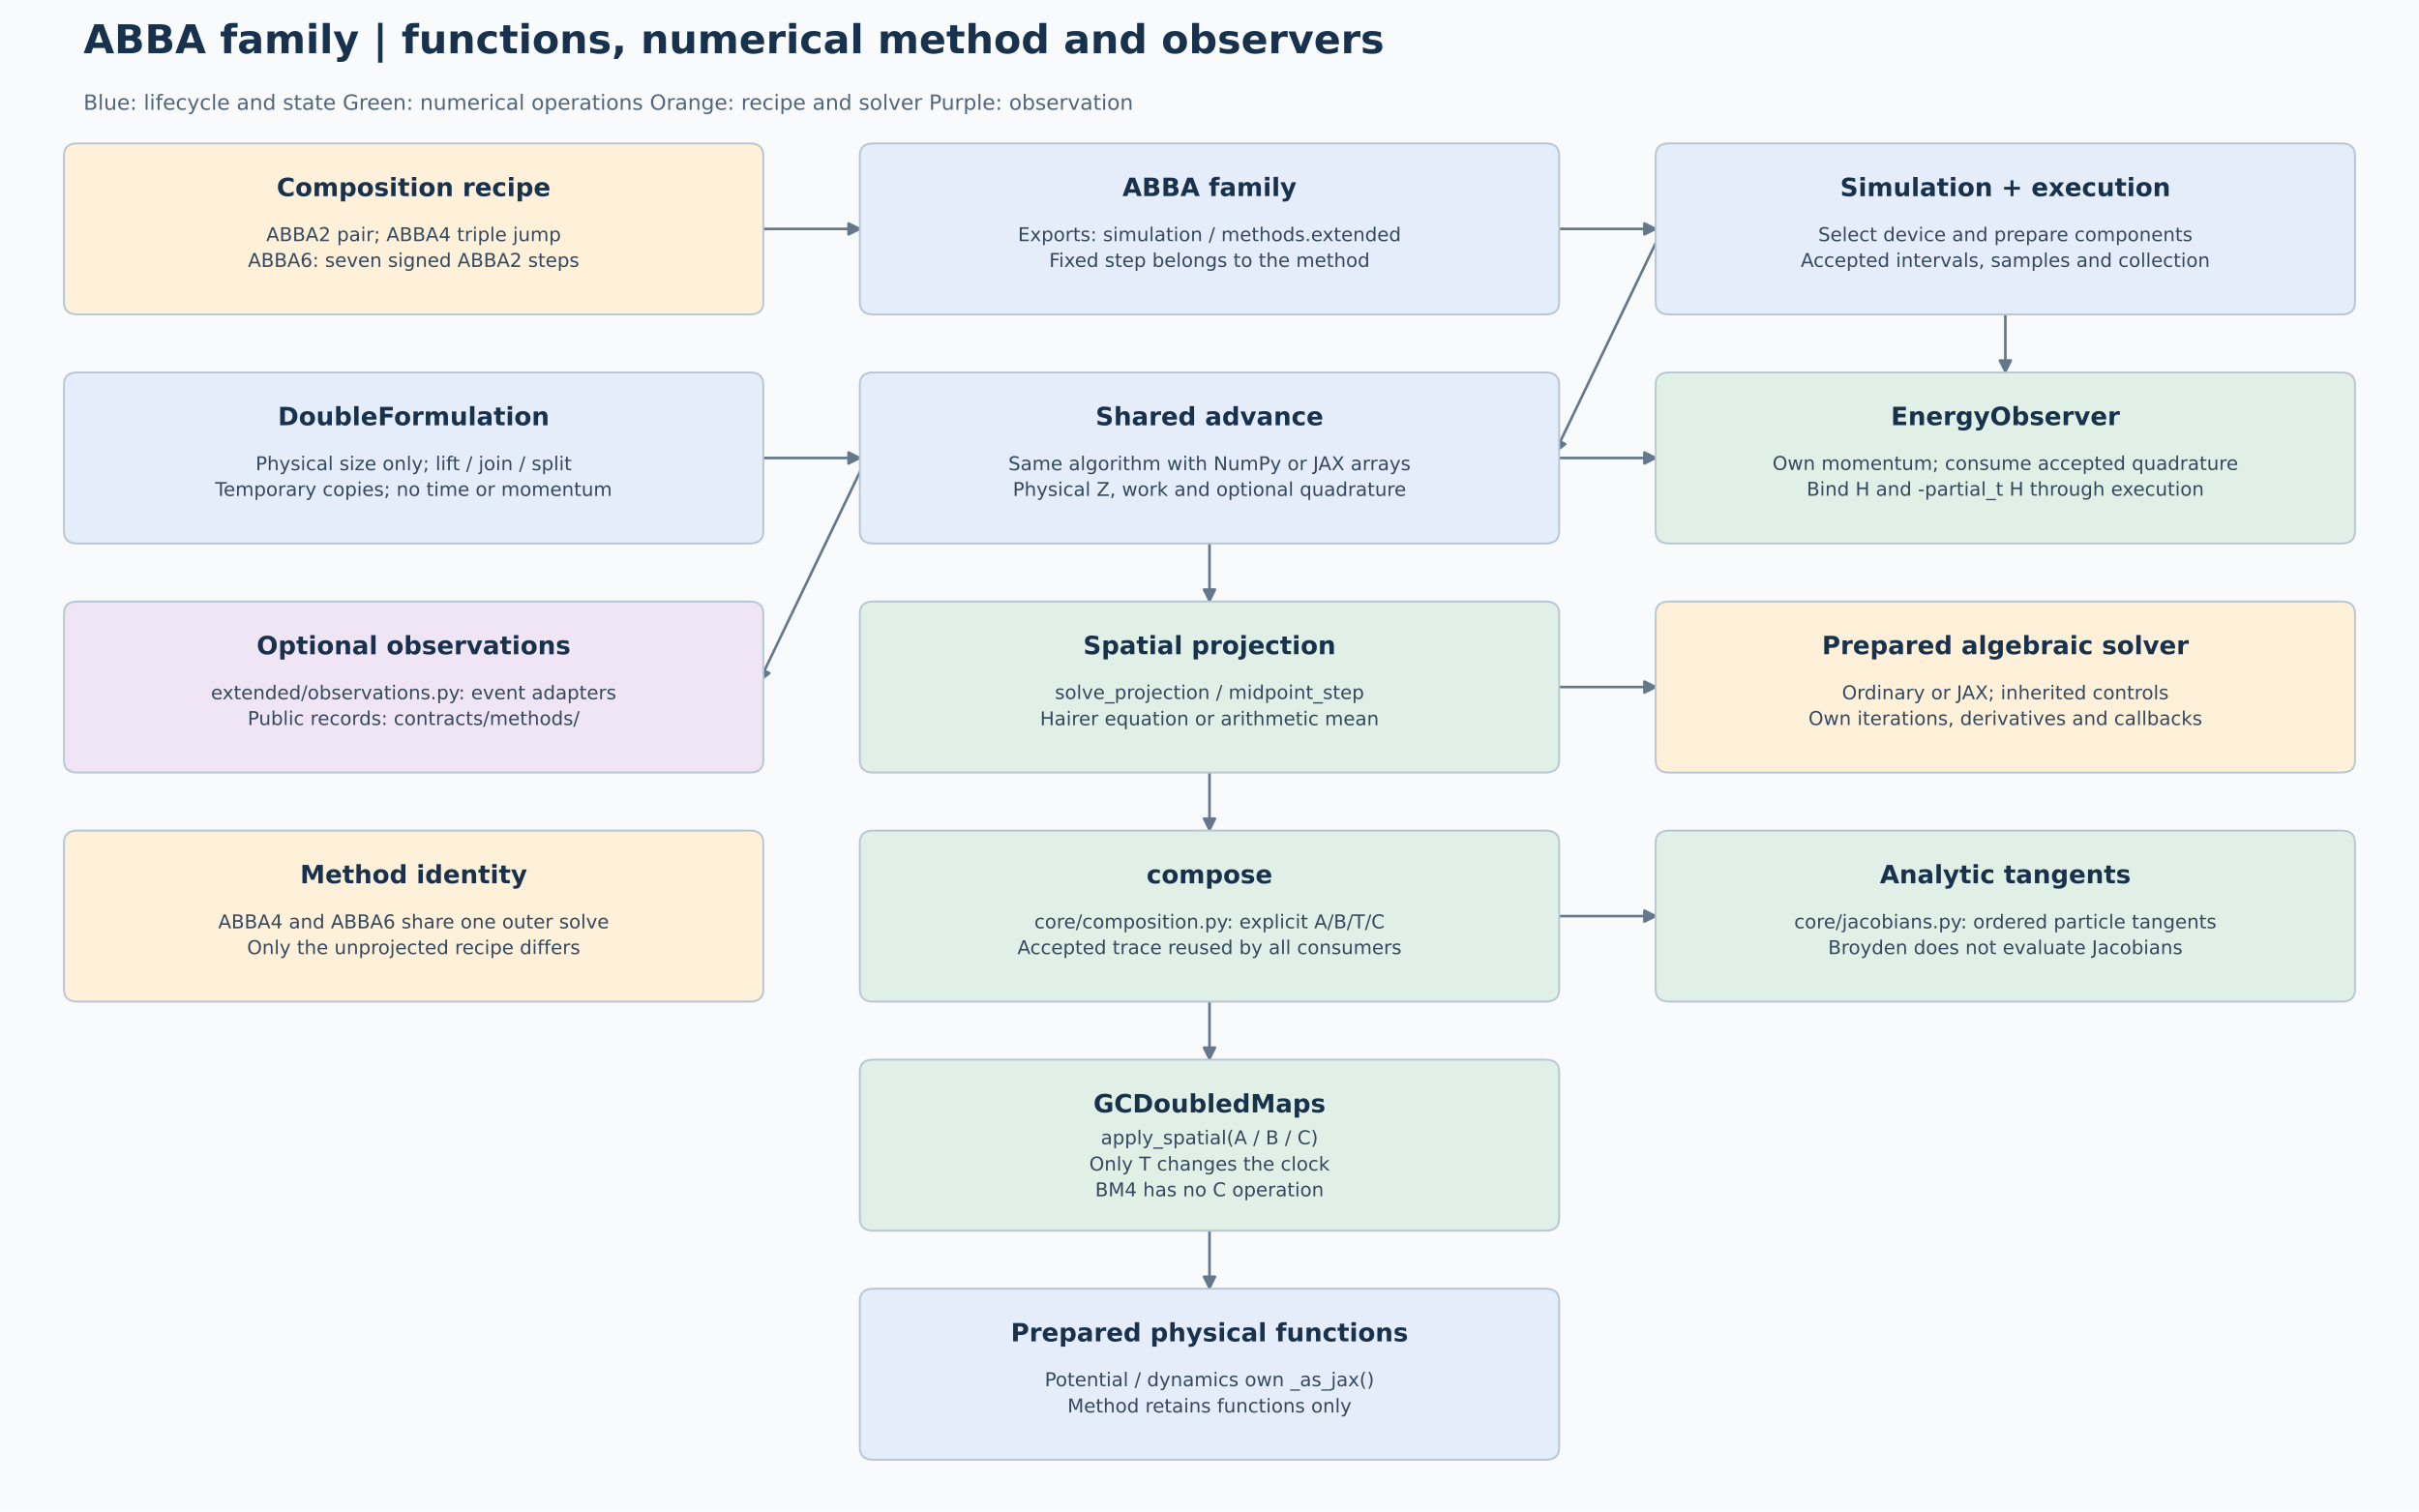
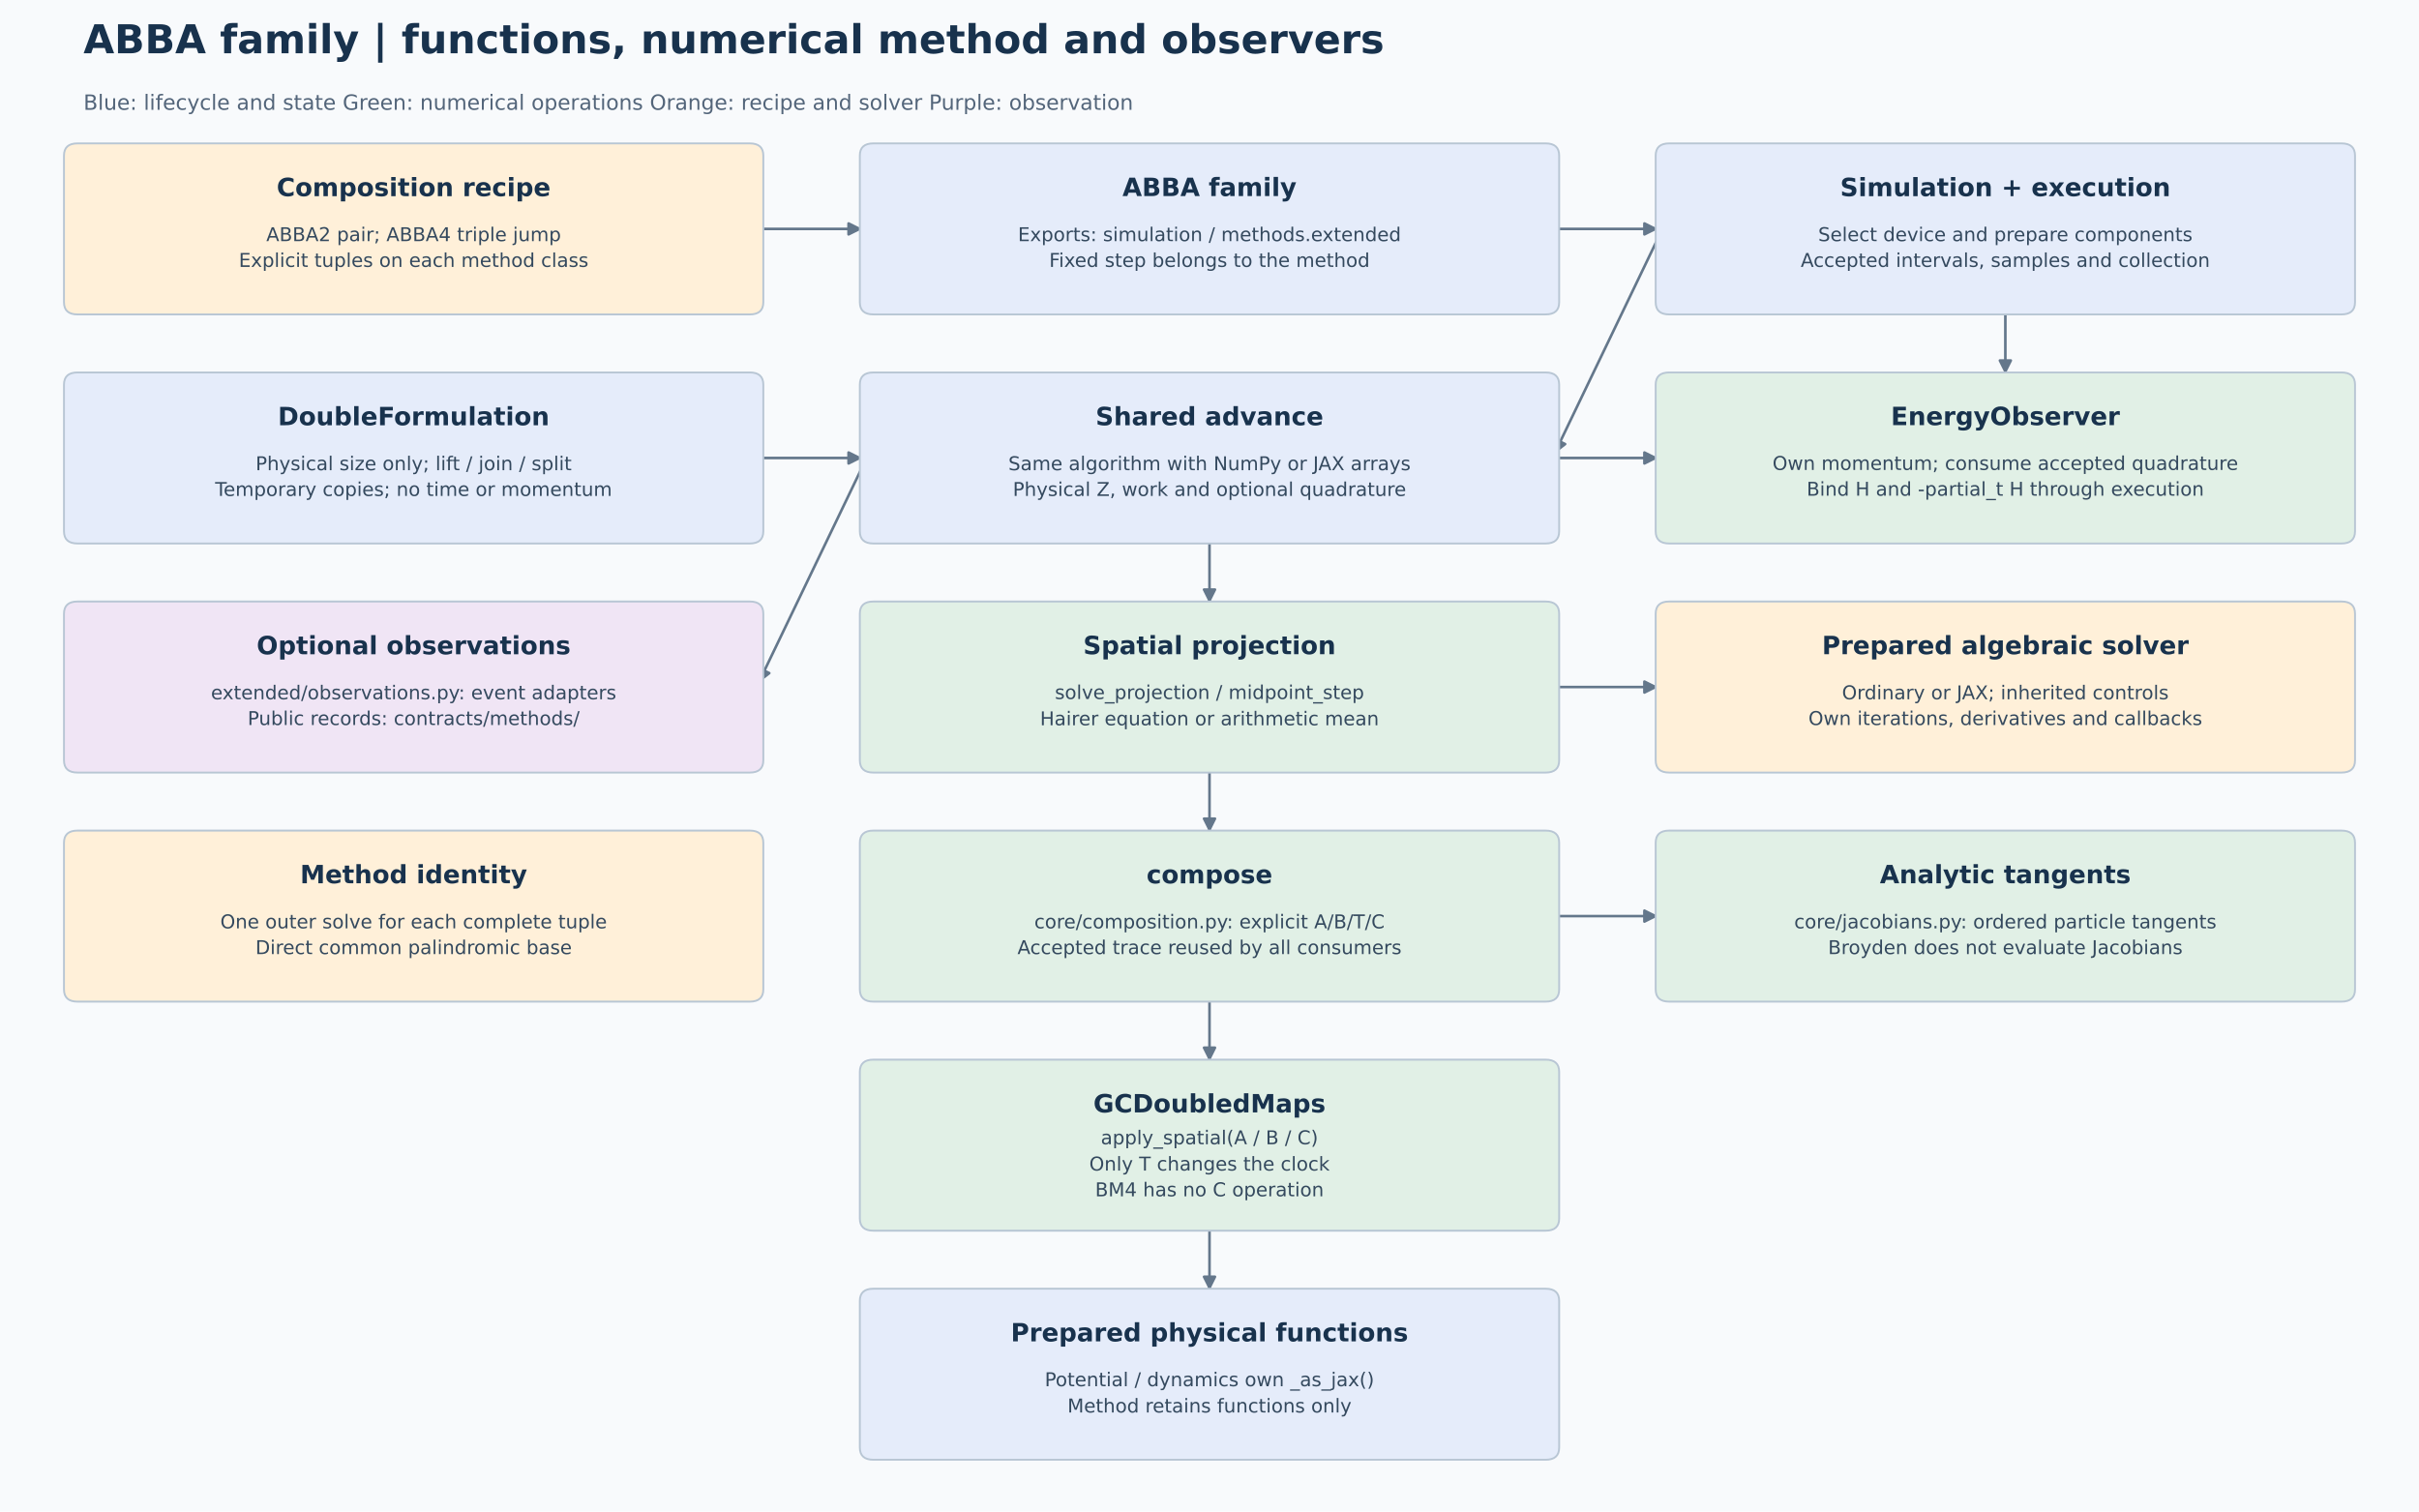
<svg xmlns="http://www.w3.org/2000/svg" width="1152pt" height="720pt" viewBox="0 0 1152 720" version="1.1">
  <defs>
    <style type="text/css">*{stroke-linejoin: round; stroke-linecap: butt}</style>
  </defs>
  <g id="figure_1">
    <g id="patch_1">
      <path d="M 0 720 L 1152 720 L 1152 0 L 0 0 z " style="fill: #f8fafc" />
    </g>
    <g id="axes_1">
      <g id="patch_2">
        <path d="M 362.288 109.039 Q 386.497 109.039 409.309 109.039 " clip-path="url(#pb098db616b)" style="fill: none; stroke: #64778b; stroke-width: 1.25; stroke-linecap: round" />
        <path d="M 404.109 106.439 L 409.309 109.039 L 404.109 111.639 z " clip-path="url(#pb098db616b)" style="fill: #64778b; stroke: #64778b; stroke-width: 1.25; stroke-linecap: round" />
      </g>
      <g id="patch_3">
        <path d="M 741.296 109.039 Q 765.505 109.039 788.317 109.039 " clip-path="url(#pb098db616b)" style="fill: none; stroke: #64778b; stroke-width: 1.25; stroke-linecap: round" />
        <path d="M 783.117 106.439 L 788.317 109.039 L 783.117 111.639 z " clip-path="url(#pb098db616b)" style="fill: #64778b; stroke: #64778b; stroke-width: 1.25; stroke-linecap: round" />
      </g>
      <g id="patch_4">
        <path d="M 790.847 110.841 Q 765.505 163.594 740.768 215.088 " clip-path="url(#pb098db616b)" style="fill: none; stroke: #64778b; stroke-width: 1.25; stroke-linecap: round" />
        <path d="M 745.363 211.527 L 740.768 215.088 L 740.676 209.275 z " clip-path="url(#pb098db616b)" style="fill: #64778b; stroke: #64778b; stroke-width: 1.25; stroke-linecap: round" />
      </g>
      <g id="patch_5">
        <path d="M 362.288 218.153 Q 386.497 218.153 409.309 218.153 " clip-path="url(#pb098db616b)" style="fill: none; stroke: #64778b; stroke-width: 1.25; stroke-linecap: round" />
        <path d="M 404.109 215.553 L 409.309 218.153 L 404.109 220.753 z " clip-path="url(#pb098db616b)" style="fill: #64778b; stroke: #64778b; stroke-width: 1.25; stroke-linecap: round" />
      </g>
      <g id="patch_6">
        <path d="M 576 257.976 Q 576 272.707 576 286.041 " clip-path="url(#pb098db616b)" style="fill: none; stroke: #64778b; stroke-width: 1.25; stroke-linecap: round" />
        <path d="M 578.6 280.841 L 576 286.041 L 573.4 280.841 z " clip-path="url(#pb098db616b)" style="fill: #64778b; stroke: #64778b; stroke-width: 1.25; stroke-linecap: round" />
      </g>
      <g id="patch_7">
        <path d="M 955.008 148.863 Q 955.008 163.594 955.008 176.928 " clip-path="url(#pb098db616b)" style="fill: none; stroke: #64778b; stroke-width: 1.25; stroke-linecap: round" />
        <path d="M 957.608 171.728 L 955.008 176.928 L 952.408 171.728 z " clip-path="url(#pb098db616b)" style="fill: #64778b; stroke: #64778b; stroke-width: 1.25; stroke-linecap: round" />
      </g>
      <g id="patch_8">
        <path d="M 741.296 218.153 Q 765.505 218.153 788.317 218.153 " clip-path="url(#pb098db616b)" style="fill: none; stroke: #64778b; stroke-width: 1.25; stroke-linecap: round" />
        <path d="M 783.117 215.553 L 788.317 218.153 L 783.117 220.753 z " clip-path="url(#pb098db616b)" style="fill: #64778b; stroke: #64778b; stroke-width: 1.25; stroke-linecap: round" />
      </g>
      <g id="patch_9">
        <path d="M 411.839 219.954 Q 386.497 272.708 361.76 324.202 " clip-path="url(#pb098db616b)" style="fill: none; stroke: #64778b; stroke-width: 1.25; stroke-linecap: round" />
        <path d="M 366.355 320.64 L 361.76 324.202 L 361.668 318.389 z " clip-path="url(#pb098db616b)" style="fill: #64778b; stroke: #64778b; stroke-width: 1.25; stroke-linecap: round" />
      </g>
      <g id="patch_10">
        <path d="M 576 367.089 Q 576 381.821 576 395.155 " clip-path="url(#pb098db616b)" style="fill: none; stroke: #64778b; stroke-width: 1.25; stroke-linecap: round" />
        <path d="M 578.6 389.955 L 576 395.155 L 573.4 389.955 z " clip-path="url(#pb098db616b)" style="fill: #64778b; stroke: #64778b; stroke-width: 1.25; stroke-linecap: round" />
      </g>
      <g id="patch_11">
        <path d="M 741.296 327.266 Q 765.505 327.266 788.317 327.266 " clip-path="url(#pb098db616b)" style="fill: none; stroke: #64778b; stroke-width: 1.25; stroke-linecap: round" />
        <path d="M 783.117 324.666 L 788.317 327.266 L 783.117 329.866 z " clip-path="url(#pb098db616b)" style="fill: #64778b; stroke: #64778b; stroke-width: 1.25; stroke-linecap: round" />
      </g>
      <g id="patch_12">
        <path d="M 741.296 436.379 Q 765.505 436.379 788.317 436.379 " clip-path="url(#pb098db616b)" style="fill: none; stroke: #64778b; stroke-width: 1.25; stroke-linecap: round" />
        <path d="M 783.117 433.779 L 788.317 436.379 L 783.117 438.979 z " clip-path="url(#pb098db616b)" style="fill: #64778b; stroke: #64778b; stroke-width: 1.25; stroke-linecap: round" />
      </g>
      <g id="patch_13">
        <path d="M 576 476.203 Q 576 490.934 576 504.268 " clip-path="url(#pb098db616b)" style="fill: none; stroke: #64778b; stroke-width: 1.25; stroke-linecap: round" />
        <path d="M 578.6 499.068 L 576 504.268 L 573.4 499.068 z " clip-path="url(#pb098db616b)" style="fill: #64778b; stroke: #64778b; stroke-width: 1.25; stroke-linecap: round" />
      </g>
      <g id="patch_14">
        <path d="M 576 585.316 Q 576 600.048 576 613.382 " clip-path="url(#pb098db616b)" style="fill: none; stroke: #64778b; stroke-width: 1.25; stroke-linecap: round" />
        <path d="M 578.6 608.182 L 576 613.382 L 573.4 608.182 z " clip-path="url(#pb098db616b)" style="fill: #64778b; stroke: #64778b; stroke-width: 1.25; stroke-linecap: round" />
      </g>
      <g id="patch_15">
        <path d="M 36.922 149.775 L 357.062 149.775 Q 363.514 149.775 363.514 143.955 L 363.514 74.123 Q 363.514 68.304 357.062 68.304 L 36.922 68.304 Q 30.47 68.304 30.47 74.123 L 30.47 143.955 Q 30.47 149.775 36.922 149.775 z " clip-path="url(#pb098db616b)" style="fill: #fff0d9; stroke: #b8c6d4; stroke-width: 0.9; stroke-linejoin: miter" />
      </g>
      <g id="patch_16">
        <path d="M 415.93 149.775 L 736.07 149.775 Q 742.522 149.775 742.522 143.955 L 742.522 74.123 Q 742.522 68.304 736.07 68.304 L 415.93 68.304 Q 409.478 68.304 409.478 74.123 L 409.478 143.955 Q 409.478 149.775 415.93 149.775 z " clip-path="url(#pb098db616b)" style="fill: #e5ecfa; stroke: #b8c6d4; stroke-width: 0.9; stroke-linejoin: miter" />
      </g>
      <g id="patch_17">
        <path d="M 794.938 149.775 L 1115.078 149.775 Q 1121.53 149.775 1121.53 143.955 L 1121.53 74.123 Q 1121.53 68.304 1115.078 68.304 L 794.938 68.304 Q 788.486 68.304 788.486 74.123 L 788.486 143.955 Q 788.486 149.775 794.938 149.775 z " clip-path="url(#pb098db616b)" style="fill: #e5ecfa; stroke: #b8c6d4; stroke-width: 0.9; stroke-linejoin: miter" />
      </g>
      <g id="patch_18">
        <path d="M 36.922 258.888 L 357.062 258.888 Q 363.514 258.888 363.514 253.069 L 363.514 183.236 Q 363.514 177.417 357.062 177.417 L 36.922 177.417 Q 30.47 177.417 30.47 183.236 L 30.47 253.069 Q 30.47 258.888 36.922 258.888 z " clip-path="url(#pb098db616b)" style="fill: #e5ecfa; stroke: #b8c6d4; stroke-width: 0.9; stroke-linejoin: miter" />
      </g>
      <g id="patch_19">
        <path d="M 415.93 258.888 L 736.07 258.888 Q 742.522 258.888 742.522 253.069 L 742.522 183.236 Q 742.522 177.417 736.07 177.417 L 415.93 177.417 Q 409.478 177.417 409.478 183.236 L 409.478 253.069 Q 409.478 258.888 415.93 258.888 z " clip-path="url(#pb098db616b)" style="fill: #e5ecfa; stroke: #b8c6d4; stroke-width: 0.9; stroke-linejoin: miter" />
      </g>
      <g id="patch_20">
        <path d="M 794.938 258.888 L 1115.078 258.888 Q 1121.53 258.888 1121.53 253.069 L 1121.53 183.236 Q 1121.53 177.417 1115.078 177.417 L 794.938 177.417 Q 788.486 177.417 788.486 183.236 L 788.486 253.069 Q 788.486 258.888 794.938 258.888 z " clip-path="url(#pb098db616b)" style="fill: #e1f0e6; stroke: #b8c6d4; stroke-width: 0.9; stroke-linejoin: miter" />
      </g>
      <g id="patch_21">
        <path d="M 36.922 368.002 L 357.062 368.002 Q 363.514 368.002 363.514 362.182 L 363.514 292.35 Q 363.514 286.53 357.062 286.53 L 36.922 286.53 Q 30.47 286.53 30.47 292.35 L 30.47 362.182 Q 30.47 368.002 36.922 368.002 z " clip-path="url(#pb098db616b)" style="fill: #f0e5f5; stroke: #b8c6d4; stroke-width: 0.9; stroke-linejoin: miter" />
      </g>
      <g id="patch_22">
        <path d="M 415.93 368.002 L 736.07 368.002 Q 742.522 368.002 742.522 362.182 L 742.522 292.35 Q 742.522 286.53 736.07 286.53 L 415.93 286.53 Q 409.478 286.53 409.478 292.35 L 409.478 362.182 Q 409.478 368.002 415.93 368.002 z " clip-path="url(#pb098db616b)" style="fill: #e1f0e6; stroke: #b8c6d4; stroke-width: 0.9; stroke-linejoin: miter" />
      </g>
      <g id="patch_23">
        <path d="M 794.938 368.002 L 1115.078 368.002 Q 1121.53 368.002 1121.53 362.182 L 1121.53 292.35 Q 1121.53 286.53 1115.078 286.53 L 794.938 286.53 Q 788.486 286.53 788.486 292.35 L 788.486 362.182 Q 788.486 368.002 794.938 368.002 z " clip-path="url(#pb098db616b)" style="fill: #fff0d9; stroke: #b8c6d4; stroke-width: 0.9; stroke-linejoin: miter" />
      </g>
      <g id="patch_24">
        <path d="M 36.922 477.115 L 357.062 477.115 Q 363.514 477.115 363.514 471.296 L 363.514 401.463 Q 363.514 395.644 357.062 395.644 L 36.922 395.644 Q 30.47 395.644 30.47 401.463 L 30.47 471.296 Q 30.47 477.115 36.922 477.115 z " clip-path="url(#pb098db616b)" style="fill: #fff0d9; stroke: #b8c6d4; stroke-width: 0.9; stroke-linejoin: miter" />
      </g>
      <g id="patch_25">
        <path d="M 415.93 477.115 L 736.07 477.115 Q 742.522 477.115 742.522 471.296 L 742.522 401.463 Q 742.522 395.644 736.07 395.644 L 415.93 395.644 Q 409.478 395.644 409.478 401.463 L 409.478 471.296 Q 409.478 477.115 415.93 477.115 z " clip-path="url(#pb098db616b)" style="fill: #e1f0e6; stroke: #b8c6d4; stroke-width: 0.9; stroke-linejoin: miter" />
      </g>
      <g id="patch_26">
        <path d="M 794.938 477.115 L 1115.078 477.115 Q 1121.53 477.115 1121.53 471.296 L 1121.53 401.463 Q 1121.53 395.644 1115.078 395.644 L 794.938 395.644 Q 788.486 395.644 788.486 401.463 L 788.486 471.296 Q 788.486 477.115 794.938 477.115 z " clip-path="url(#pb098db616b)" style="fill: #e1f0e6; stroke: #b8c6d4; stroke-width: 0.9; stroke-linejoin: miter" />
      </g>
      <g id="patch_27">
        <path d="M 415.93 586.228 L 736.07 586.228 Q 742.522 586.228 742.522 580.409 L 742.522 510.576 Q 742.522 504.757 736.07 504.757 L 415.93 504.757 Q 409.478 504.757 409.478 510.576 L 409.478 580.409 Q 409.478 586.228 415.93 586.228 z " clip-path="url(#pb098db616b)" style="fill: #e1f0e6; stroke: #b8c6d4; stroke-width: 0.9; stroke-linejoin: miter" />
      </g>
      <g id="patch_28">
        <path d="M 415.93 695.342 L 736.07 695.342 Q 742.522 695.342 742.522 689.522 L 742.522 619.69 Q 742.522 613.871 736.07 613.871 L 415.93 613.871 Q 409.478 613.871 409.478 619.69 L 409.478 689.522 Q 409.478 695.342 415.93 695.342 z " clip-path="url(#pb098db616b)" style="fill: #e5ecfa; stroke: #b8c6d4; stroke-width: 0.9; stroke-linejoin: miter" />
      </g>
      <g id="text_1">
        <text style="font-weight: 700; font-size: 19px; font-family: 'DejaVu Sans', 'Bitstream Vera Sans', 'Computer Modern Sans Serif', 'Lucida Grande', 'Verdana', 'Geneva', 'Lucid', 'Arial', 'Helvetica', 'Avant Garde', sans-serif; text-anchor: start; fill: #18324d" x="39.744" y="25.386" transform="rotate(-0 39.744 25.38557)">ABBA family | functions, numerical method and observers</text>
      </g>
      <g id="text_2">
        <text style="font-size: 10px; font-family: 'DejaVu Sans', 'Bitstream Vera Sans', 'Computer Modern Sans Serif', 'Lucida Grande', 'Verdana', 'Geneva', 'Lucid', 'Arial', 'Helvetica', 'Avant Garde', sans-serif; text-anchor: start; fill: #53657a" x="39.744" y="52.3" transform="rotate(-0 39.744 52.30021)">Blue: lifecycle and state    Green: numerical operations    Orange: recipe and solver    Purple: observation</text>
      </g>
      <g id="text_3">
        <text style="font-weight: 700; font-size: 12px; font-family: 'DejaVu Sans', 'Bitstream Vera Sans', 'Computer Modern Sans Serif', 'Lucida Grande', 'Verdana', 'Geneva', 'Lucid', 'Arial', 'Helvetica', 'Avant Garde', sans-serif; text-anchor: middle; fill: #18324d" x="196.992" y="93.437" transform="rotate(-0 196.992 93.43744)">Composition recipe</text>
      </g>
      <g id="text_4">
        <text style="font-size: 9.1px; font-family: 'DejaVu Sans', 'Bitstream Vera Sans', 'Computer Modern Sans Serif', 'Lucida Grande', 'Verdana', 'Geneva', 'Lucid', 'Arial', 'Helvetica', 'Avant Garde', sans-serif; fill: #34495e" transform="translate(126.7983 114.8745)">ABBA2 pair; ABBA4 triple jump</text>
-         <text style="font-size: 9.1px; font-family: 'DejaVu Sans', 'Bitstream Vera Sans', 'Computer Modern Sans Serif', 'Lucida Grande', 'Verdana', 'Geneva', 'Lucid', 'Arial', 'Helvetica', 'Avant Garde', sans-serif; fill: #34495e" transform="translate(118.095 127.1389)">ABBA6: seven signed ABBA2 steps</text>
+         <text style="font-size: 9.1px; font-family: 'DejaVu Sans', 'Bitstream Vera Sans', 'Computer Modern Sans Serif', 'Lucida Grande', 'Verdana', 'Geneva', 'Lucid', 'Arial', 'Helvetica', 'Avant Garde', sans-serif; fill: #34495e" transform="translate(113.7306 127.1389)">Explicit tuples on each method class</text>
      </g>
      <g id="text_5">
        <text style="font-weight: 700; font-size: 12px; font-family: 'DejaVu Sans', 'Bitstream Vera Sans', 'Computer Modern Sans Serif', 'Lucida Grande', 'Verdana', 'Geneva', 'Lucid', 'Arial', 'Helvetica', 'Avant Garde', sans-serif; text-anchor: middle; fill: #18324d" x="576" y="93.391" transform="rotate(-0 576 93.39056)">ABBA family</text>
      </g>
      <g id="text_6">
        <text style="font-size: 9.1px; font-family: 'DejaVu Sans', 'Bitstream Vera Sans', 'Computer Modern Sans Serif', 'Lucida Grande', 'Verdana', 'Geneva', 'Lucid', 'Arial', 'Helvetica', 'Avant Garde', sans-serif; fill: #34495e" transform="translate(484.7689 114.8745)">Exports: simulation / methods.extended</text>
        <text style="font-size: 9.1px; font-family: 'DejaVu Sans', 'Bitstream Vera Sans', 'Computer Modern Sans Serif', 'Lucida Grande', 'Verdana', 'Geneva', 'Lucid', 'Arial', 'Helvetica', 'Avant Garde', sans-serif; fill: #34495e" transform="translate(499.6524 127.1389)">Fixed step belongs to the method</text>
      </g>
      <g id="text_7">
        <text style="font-weight: 700; font-size: 12px; font-family: 'DejaVu Sans', 'Bitstream Vera Sans', 'Computer Modern Sans Serif', 'Lucida Grande', 'Verdana', 'Geneva', 'Lucid', 'Arial', 'Helvetica', 'Avant Garde', sans-serif; text-anchor: middle; fill: #18324d" x="955.008" y="93.437" transform="rotate(-0 955.008 93.43744)">Simulation + execution</text>
      </g>
      <g id="text_8">
        <text style="font-size: 9.1px; font-family: 'DejaVu Sans', 'Bitstream Vera Sans', 'Computer Modern Sans Serif', 'Lucida Grande', 'Verdana', 'Geneva', 'Lucid', 'Arial', 'Helvetica', 'Avant Garde', sans-serif; fill: #34495e" transform="translate(865.8671 114.8745)">Select device and prepare components</text>
        <text style="font-size: 9.1px; font-family: 'DejaVu Sans', 'Bitstream Vera Sans', 'Computer Modern Sans Serif', 'Lucida Grande', 'Verdana', 'Geneva', 'Lucid', 'Arial', 'Helvetica', 'Avant Garde', sans-serif; fill: #34495e" transform="translate(857.5598 127.1389)">Accepted intervals, samples and collection</text>
      </g>
      <g id="text_9">
        <text style="font-weight: 700; font-size: 12px; font-family: 'DejaVu Sans', 'Bitstream Vera Sans', 'Computer Modern Sans Serif', 'Lucida Grande', 'Verdana', 'Geneva', 'Lucid', 'Arial', 'Helvetica', 'Avant Garde', sans-serif; text-anchor: middle; fill: #18324d" x="196.992" y="202.551" transform="rotate(-0 196.992 202.5508)">DoubleFormulation</text>
      </g>
      <g id="text_10">
        <text style="font-size: 9.1px; font-family: 'DejaVu Sans', 'Bitstream Vera Sans', 'Computer Modern Sans Serif', 'Lucida Grande', 'Verdana', 'Geneva', 'Lucid', 'Arial', 'Helvetica', 'Avant Garde', sans-serif; fill: #34495e" transform="translate(121.7158 223.9879)">Physical size only; lift / join / split</text>
        <text style="font-size: 9.1px; font-family: 'DejaVu Sans', 'Bitstream Vera Sans', 'Computer Modern Sans Serif', 'Lucida Grande', 'Verdana', 'Geneva', 'Lucid', 'Arial', 'Helvetica', 'Avant Garde', sans-serif; fill: #34495e" transform="translate(102.4565 236.2523)">Temporary copies; no time or momentum</text>
      </g>
      <g id="text_11">
        <text style="font-weight: 700; font-size: 12px; font-family: 'DejaVu Sans', 'Bitstream Vera Sans', 'Computer Modern Sans Serif', 'Lucida Grande', 'Verdana', 'Geneva', 'Lucid', 'Arial', 'Helvetica', 'Avant Garde', sans-serif; text-anchor: middle; fill: #18324d" x="576" y="202.551" transform="rotate(-0 576 202.5508)">Shared advance</text>
      </g>
      <g id="text_12">
        <text style="font-size: 9.1px; font-family: 'DejaVu Sans', 'Bitstream Vera Sans', 'Computer Modern Sans Serif', 'Lucida Grande', 'Verdana', 'Geneva', 'Lucid', 'Arial', 'Helvetica', 'Avant Garde', sans-serif; fill: #34495e" transform="translate(480.2005 223.9879)">Same algorithm with NumPy or JAX arrays</text>
        <text style="font-size: 9.1px; font-family: 'DejaVu Sans', 'Bitstream Vera Sans', 'Computer Modern Sans Serif', 'Lucida Grande', 'Verdana', 'Geneva', 'Lucid', 'Arial', 'Helvetica', 'Avant Garde', sans-serif; fill: #34495e" transform="translate(482.3446 236.2523)">Physical Z, work and optional quadrature</text>
      </g>
      <g id="text_13">
        <text style="font-weight: 700; font-size: 12px; font-family: 'DejaVu Sans', 'Bitstream Vera Sans', 'Computer Modern Sans Serif', 'Lucida Grande', 'Verdana', 'Geneva', 'Lucid', 'Arial', 'Helvetica', 'Avant Garde', sans-serif; text-anchor: middle; fill: #18324d" x="955.008" y="202.504" transform="rotate(-0 955.008 202.504)">EnergyObserver</text>
      </g>
      <g id="text_14">
        <text style="font-size: 9.1px; font-family: 'DejaVu Sans', 'Bitstream Vera Sans', 'Computer Modern Sans Serif', 'Lucida Grande', 'Verdana', 'Geneva', 'Lucid', 'Arial', 'Helvetica', 'Avant Garde', sans-serif; fill: #34495e" transform="translate(844.1245 223.8614)">Own momentum; consume accepted quadrature</text>
        <text style="font-size: 9.1px; font-family: 'DejaVu Sans', 'Bitstream Vera Sans', 'Computer Modern Sans Serif', 'Lucida Grande', 'Verdana', 'Geneva', 'Lucid', 'Arial', 'Helvetica', 'Avant Garde', sans-serif; fill: #34495e" transform="translate(860.3758 236.1257)">Bind H and -partial_t H through execution</text>
      </g>
      <g id="text_15">
        <text style="font-weight: 700; font-size: 12px; font-family: 'DejaVu Sans', 'Bitstream Vera Sans', 'Computer Modern Sans Serif', 'Lucida Grande', 'Verdana', 'Geneva', 'Lucid', 'Arial', 'Helvetica', 'Avant Garde', sans-serif; text-anchor: middle; fill: #18324d" x="196.992" y="311.664" transform="rotate(-0 196.992 311.6642)">Optional observations</text>
      </g>
      <g id="text_16">
        <text style="font-size: 9.1px; font-family: 'DejaVu Sans', 'Bitstream Vera Sans', 'Computer Modern Sans Serif', 'Lucida Grande', 'Verdana', 'Geneva', 'Lucid', 'Arial', 'Helvetica', 'Avant Garde', sans-serif; fill: #34495e" transform="translate(100.4623 333.1013)">extended/observations.py: event adapters</text>
        <text style="font-size: 9.1px; font-family: 'DejaVu Sans', 'Bitstream Vera Sans', 'Computer Modern Sans Serif', 'Lucida Grande', 'Verdana', 'Geneva', 'Lucid', 'Arial', 'Helvetica', 'Avant Garde', sans-serif; fill: #34495e" transform="translate(117.923 345.3657)">Public records: contracts/methods/</text>
      </g>
      <g id="text_17">
        <text style="font-weight: 700; font-size: 12px; font-family: 'DejaVu Sans', 'Bitstream Vera Sans', 'Computer Modern Sans Serif', 'Lucida Grande', 'Verdana', 'Geneva', 'Lucid', 'Arial', 'Helvetica', 'Avant Garde', sans-serif; text-anchor: middle; fill: #18324d" x="576" y="311.617" transform="rotate(-0 576 311.6174)">Spatial projection</text>
      </g>
      <g id="text_18">
        <text style="font-size: 9.1px; font-family: 'DejaVu Sans', 'Bitstream Vera Sans', 'Computer Modern Sans Serif', 'Lucida Grande', 'Verdana', 'Geneva', 'Lucid', 'Arial', 'Helvetica', 'Avant Garde', sans-serif; fill: #34495e" transform="translate(502.3618 332.9748)">solve_projection / midpoint_step</text>
        <text style="font-size: 9.1px; font-family: 'DejaVu Sans', 'Bitstream Vera Sans', 'Computer Modern Sans Serif', 'Lucida Grande', 'Verdana', 'Geneva', 'Lucid', 'Arial', 'Helvetica', 'Avant Garde', sans-serif; fill: #34495e" transform="translate(495.2986 345.4922)">Hairer equation or arithmetic mean</text>
      </g>
      <g id="text_19">
        <text style="font-weight: 700; font-size: 12px; font-family: 'DejaVu Sans', 'Bitstream Vera Sans', 'Computer Modern Sans Serif', 'Lucida Grande', 'Verdana', 'Geneva', 'Lucid', 'Arial', 'Helvetica', 'Avant Garde', sans-serif; text-anchor: middle; fill: #18324d" x="955.008" y="311.617" transform="rotate(-0 955.008 311.6174)">Prepared algebraic solver</text>
      </g>
      <g id="text_20">
        <text style="font-size: 9.1px; font-family: 'DejaVu Sans', 'Bitstream Vera Sans', 'Computer Modern Sans Serif', 'Lucida Grande', 'Verdana', 'Geneva', 'Lucid', 'Arial', 'Helvetica', 'Avant Garde', sans-serif; fill: #34495e" transform="translate(877.2073 333.1013)">Ordinary or JAX; inherited controls</text>
        <text style="font-size: 9.1px; font-family: 'DejaVu Sans', 'Bitstream Vera Sans', 'Computer Modern Sans Serif', 'Lucida Grande', 'Verdana', 'Geneva', 'Lucid', 'Arial', 'Helvetica', 'Avant Garde', sans-serif; fill: #34495e" transform="translate(861.2225 345.3657)">Own iterations, derivatives and callbacks</text>
      </g>
      <g id="text_21">
        <text style="font-weight: 700; font-size: 12px; font-family: 'DejaVu Sans', 'Bitstream Vera Sans', 'Computer Modern Sans Serif', 'Lucida Grande', 'Verdana', 'Geneva', 'Lucid', 'Arial', 'Helvetica', 'Avant Garde', sans-serif; text-anchor: middle; fill: #18324d" x="196.992" y="420.731" transform="rotate(-0 196.992 420.7308)">Method identity</text>
      </g>
      <g id="text_22">
-         <text style="font-size: 9.1px; font-family: 'DejaVu Sans', 'Bitstream Vera Sans', 'Computer Modern Sans Serif', 'Lucida Grande', 'Verdana', 'Geneva', 'Lucid', 'Arial', 'Helvetica', 'Avant Garde', sans-serif; fill: #34495e" transform="translate(103.9189 442.2147)">ABBA4 and ABBA6 share one outer solve</text>
-         <text style="font-size: 9.1px; font-family: 'DejaVu Sans', 'Bitstream Vera Sans', 'Computer Modern Sans Serif', 'Lucida Grande', 'Verdana', 'Geneva', 'Lucid', 'Arial', 'Helvetica', 'Avant Garde', sans-serif; fill: #34495e" transform="translate(117.6549 454.4791)">Only the unprojected recipe differs</text>
+         <text style="font-size: 9.1px; font-family: 'DejaVu Sans', 'Bitstream Vera Sans', 'Computer Modern Sans Serif', 'Lucida Grande', 'Verdana', 'Geneva', 'Lucid', 'Arial', 'Helvetica', 'Avant Garde', sans-serif; fill: #34495e" transform="translate(104.9156 442.2147)">One outer solve for each complete tuple</text>
+         <text style="font-size: 9.1px; font-family: 'DejaVu Sans', 'Bitstream Vera Sans', 'Computer Modern Sans Serif', 'Lucida Grande', 'Verdana', 'Geneva', 'Lucid', 'Arial', 'Helvetica', 'Avant Garde', sans-serif; fill: #34495e" transform="translate(121.6419 454.4791)">Direct common palindromic base</text>
      </g>
      <g id="text_23">
        <text style="font-weight: 700; font-size: 12px; font-family: 'DejaVu Sans', 'Bitstream Vera Sans', 'Computer Modern Sans Serif', 'Lucida Grande', 'Verdana', 'Geneva', 'Lucid', 'Arial', 'Helvetica', 'Avant Garde', sans-serif; text-anchor: middle; fill: #18324d" x="576" y="420.778" transform="rotate(-0 576 420.7776)">compose</text>
      </g>
      <g id="text_24">
        <text style="font-size: 9.1px; font-family: 'DejaVu Sans', 'Bitstream Vera Sans', 'Computer Modern Sans Serif', 'Lucida Grande', 'Verdana', 'Geneva', 'Lucid', 'Arial', 'Helvetica', 'Avant Garde', sans-serif; fill: #34495e" transform="translate(492.5829 442.2147)">core/composition.py: explicit A/B/T/C</text>
        <text style="font-size: 9.1px; font-family: 'DejaVu Sans', 'Bitstream Vera Sans', 'Computer Modern Sans Serif', 'Lucida Grande', 'Verdana', 'Geneva', 'Lucid', 'Arial', 'Helvetica', 'Avant Garde', sans-serif; fill: #34495e" transform="translate(484.5258 454.4791)">Accepted trace reused by all consumers</text>
      </g>
      <g id="text_25">
        <text style="font-weight: 700; font-size: 12px; font-family: 'DejaVu Sans', 'Bitstream Vera Sans', 'Computer Modern Sans Serif', 'Lucida Grande', 'Verdana', 'Geneva', 'Lucid', 'Arial', 'Helvetica', 'Avant Garde', sans-serif; text-anchor: middle; fill: #18324d" x="955.008" y="420.731" transform="rotate(-0 955.008 420.7308)">Analytic tangents</text>
      </g>
      <g id="text_26">
        <text style="font-size: 9.1px; font-family: 'DejaVu Sans', 'Bitstream Vera Sans', 'Computer Modern Sans Serif', 'Lucida Grande', 'Verdana', 'Geneva', 'Lucid', 'Arial', 'Helvetica', 'Avant Garde', sans-serif; fill: #34495e" transform="translate(854.4587 442.2147)">core/jacobians.py: ordered particle tangents</text>
        <text style="font-size: 9.1px; font-family: 'DejaVu Sans', 'Bitstream Vera Sans', 'Computer Modern Sans Serif', 'Lucida Grande', 'Verdana', 'Geneva', 'Lucid', 'Arial', 'Helvetica', 'Avant Garde', sans-serif; fill: #34495e" transform="translate(870.5799 454.4791)">Broyden does not evaluate Jacobians</text>
      </g>
      <g id="text_27">
        <text style="font-weight: 700; font-size: 12px; font-family: 'DejaVu Sans', 'Bitstream Vera Sans', 'Computer Modern Sans Serif', 'Lucida Grande', 'Verdana', 'Geneva', 'Lucid', 'Arial', 'Helvetica', 'Avant Garde', sans-serif; text-anchor: middle; fill: #18324d" x="576" y="529.891" transform="rotate(-0 576 529.891)">GCDoubledMaps</text>
      </g>
      <g id="text_28">
        <text style="font-size: 9.1px; font-family: 'DejaVu Sans', 'Bitstream Vera Sans', 'Computer Modern Sans Serif', 'Lucida Grande', 'Verdana', 'Geneva', 'Lucid', 'Arial', 'Helvetica', 'Avant Garde', sans-serif; fill: #34495e" transform="translate(524.2437 545.0694)">apply_spatial(A / B / C)</text>
        <text style="font-size: 9.1px; font-family: 'DejaVu Sans', 'Bitstream Vera Sans', 'Computer Modern Sans Serif', 'Lucida Grande', 'Verdana', 'Geneva', 'Lucid', 'Arial', 'Helvetica', 'Avant Garde', sans-serif; fill: #34495e" transform="translate(518.7454 557.5869)">Only T changes the clock</text>
        <text style="font-size: 9.1px; font-family: 'DejaVu Sans', 'Bitstream Vera Sans', 'Computer Modern Sans Serif', 'Lucida Grande', 'Verdana', 'Geneva', 'Lucid', 'Arial', 'Helvetica', 'Avant Garde', sans-serif; fill: #34495e" transform="translate(521.5401 569.8512)">BM4 has no C operation</text>
      </g>
      <g id="text_29">
        <text style="font-weight: 700; font-size: 12px; font-family: 'DejaVu Sans', 'Bitstream Vera Sans', 'Computer Modern Sans Serif', 'Lucida Grande', 'Verdana', 'Geneva', 'Lucid', 'Arial', 'Helvetica', 'Avant Garde', sans-serif; text-anchor: middle; fill: #18324d" x="576" y="638.958" transform="rotate(-0 576 638.9576)">Prepared physical functions</text>
      </g>
      <g id="text_30">
        <text style="font-size: 9.1px; font-family: 'DejaVu Sans', 'Bitstream Vera Sans', 'Computer Modern Sans Serif', 'Lucida Grande', 'Verdana', 'Geneva', 'Lucid', 'Arial', 'Helvetica', 'Avant Garde', sans-serif; fill: #34495e" transform="translate(497.5388 660.315)">Potential / dynamics own _as_jax()</text>
        <text style="font-size: 9.1px; font-family: 'DejaVu Sans', 'Bitstream Vera Sans', 'Computer Modern Sans Serif', 'Lucida Grande', 'Verdana', 'Geneva', 'Lucid', 'Arial', 'Helvetica', 'Avant Garde', sans-serif; fill: #34495e" transform="translate(508.3579 672.8324)">Method retains functions only</text>
      </g>
    </g>
  </g>
  <defs>
    <clipPath id="pb098db616b">
      <rect x="11.52" y="7.2" width="1128.96" height="705.6" />
    </clipPath>
  </defs>
</svg>
